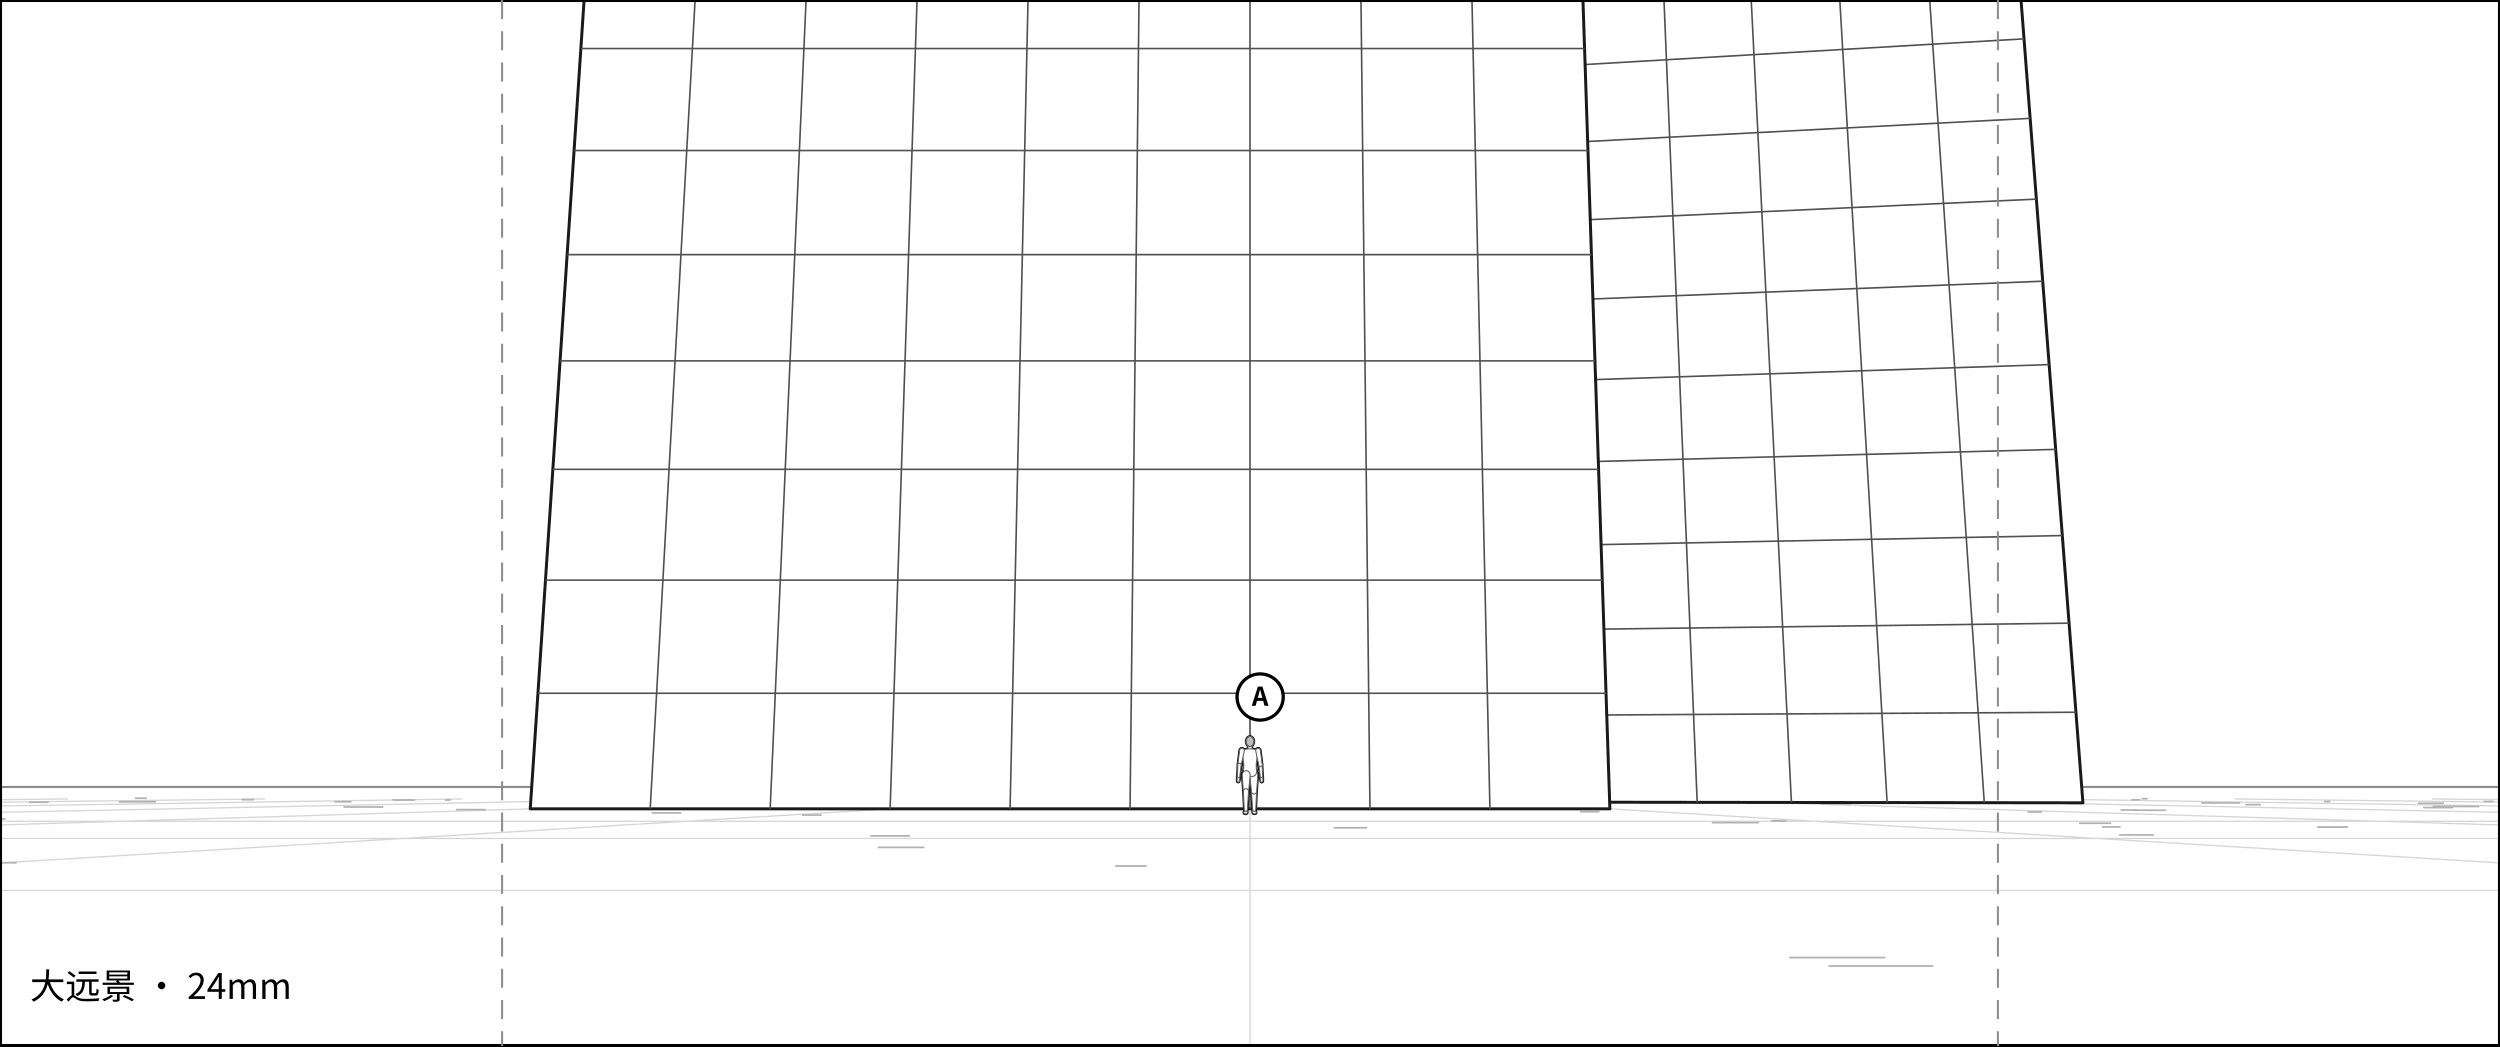
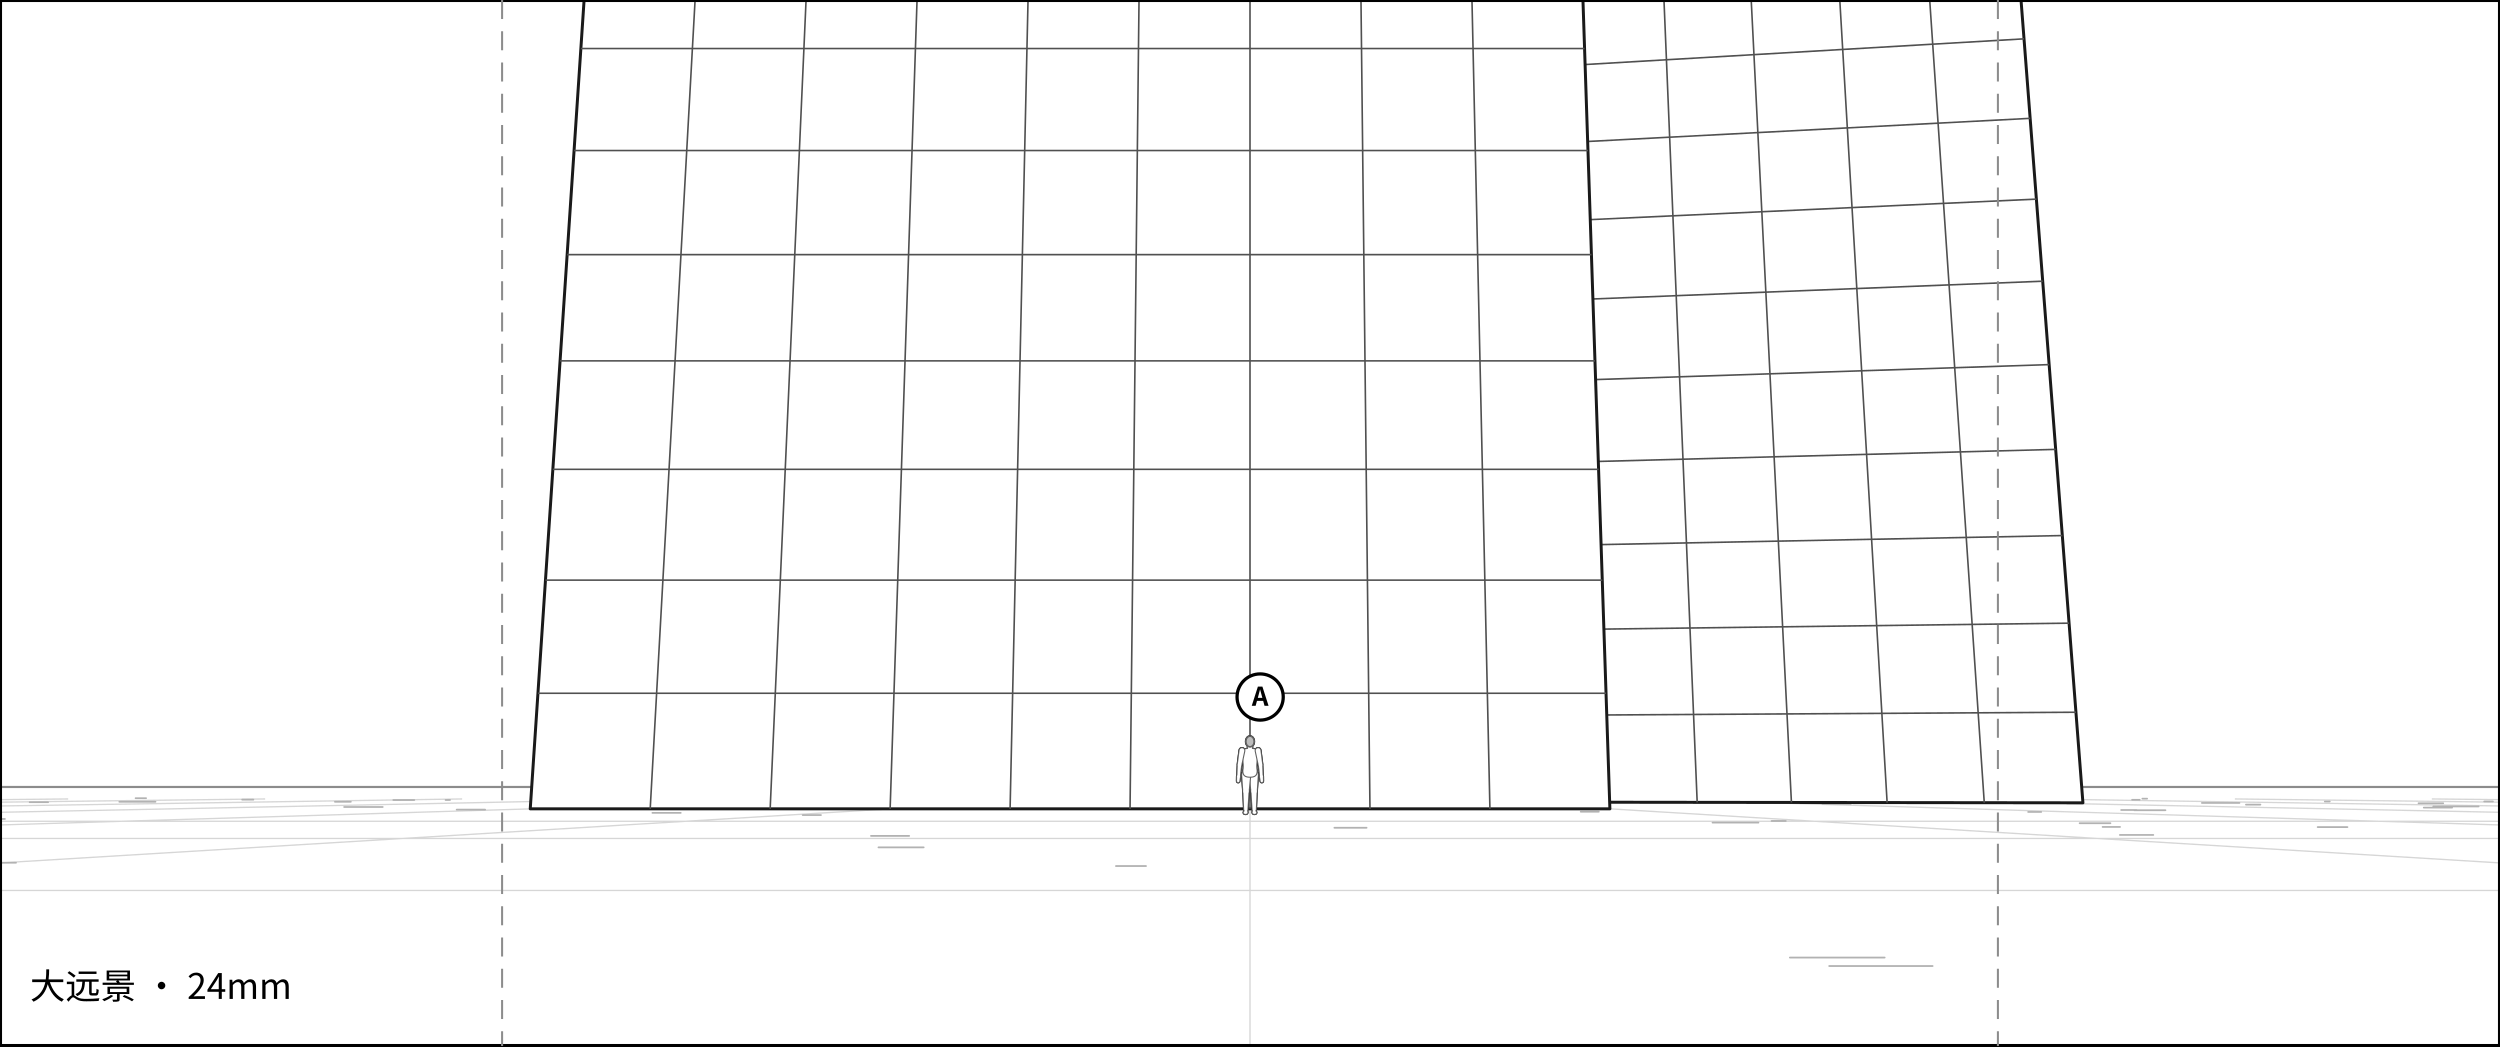
<svg xmlns="http://www.w3.org/2000/svg" viewBox="0 0 1840 769.87" width="1840" height="769.87">
  <defs>
    <clipPath id="sr8mpufzdl6">
      <rect x="0" y="0" width="1840" height="769.87" />
    </clipPath>
  </defs>
  <rect x="0" y="0" width="1840" height="769.87" fill="#ffffff" />
  <g clip-path="url(#sr8mpufzdl6)">
    <g data-layer="ground">
      <path d="M-827293.35 7766.64L-94.79 588.03M-708977.16 7766.64L50.18 588.03M-590660.97 7766.64L195.15 588.03M-472344.77 7766.64L340.12 588.03M-354028.58 7766.64L485.09 588.03M-235712.39 7766.64L630.06 588.03M-117396.19 7766.64L775.03 588.03M920 7766.64L920 588.03M119236.19 7766.64L1064.97 588.03M237552.39 7766.64L1209.94 588.03M355868.58 7766.64L1354.91 588.03M474184.77 7766.64L1499.88 588.03M592500.97 7766.64L1644.85 588.03M710817.16 7766.64L1789.82 588.03M829133.35 7766.64L1934.79 588.03M-8758.43 655.39L10598.43 655.39M-3896.11 617.12L5736.11 617.12M-2285.64 604.45L4125.64 604.45" fill="none" stroke="#d6d6d6" stroke-width="1" />
      <path d="M-37.5 684.02L-10.98 684.02M1324.28 588.65L1347.78 588.65M246.49 590.1L258.2 590.1M968.54 587.85L976.19 587.85M327.93 588.78L331.23 588.78M253.28 593.94L281.67 593.94M948.51 592.09L978.63 592.09M1909.99 588.15L1932.78 588.15M1828.37 589.89L1834.78 589.89M1790.88 593.53L1824.27 593.53M1130.2 588.43L1138.92 588.43M1780.04 591.21L1798.19 591.21M1163.43 597.41L1176.71 597.41M1530.61 605.89L1553.28 605.89M1317.33 704.76L1387.11 704.76M1341.28 591.7L1362.15 591.7M21.82 590.42L35.4 590.42M896.41 588.75L926.98 588.75M-113.27 596.42L-83.99 596.42M1346.28 710.99L1422.41 710.99M1042.18 589.31L1053.63 589.31M1783.91 594.39L1804.75 594.39M-90.66 600.26L-81.9 600.26M-24.91 602.76L3.6 602.76M641.04 615.22L669.15 615.22M-41.98 592.04L-10.4 592.04M548.69 590.09L564.76 590.09M99.79 587.47L107.51 587.47M1303.86 604.24L1314.35 604.24M336.11 595.9L357.06 595.9M844.8 588.9L846.89 588.9M1653.02 592.2L1663.66 592.2M1048.49 592.58L1067.7 592.58M1620.6 590.96L1648.23 590.96M1360.85 588.39L1387.78 588.39M1920.22 587.72L1935.79 587.72M1711.07 589.92L1714.7 589.92M870.85 587.74L882.98 587.74M1260.43 605.44L1294.2 605.44M1547.52 608.62L1560.34 608.62M1560.24 614.52L1584.83 614.52M1892.26 594.16L1902.02 594.16M1309.63 588.12L1321.95 588.12M1483.18 590.42L1506.95 590.42M1576.79 587.81L1580.26 587.81M791.42 592.89L824.24 592.89M480.18 598.27L501.01 598.27M770.72 588.97L792.82 588.97M821.32 637.41L843.47 637.41M1492.73 597.59L1502.34 597.59M1873.61 588.44L1887.04 588.44M1570.79 596.33L1593.77 596.33M1930.03 589.45L1955.84 589.45M720.36 587.22L745.97 587.22M-19.77 634.96L11.77 634.96M646.55 623.66L679.83 623.66M87.82 590.1L114.44 590.1M178.24 588.54L186.48 588.54M1705.8 608.74L1727.73 608.74M982.11 609.23L1005.8 609.23M-64.93 632.7L-42.14 632.7M289.45 588.82L304.94 588.82M1270.66 587.93L1285.49 587.93M590.81 599.89L604.21 599.89M1874.4 593.16L1895.04 593.16M1880.2 781.65L1932.93 781.65M1569.24 588.65L1574.81 588.65M1561.18 596.17L1572.63 596.17M1504.64 587.24L1507.87 587.24M1099.74 587.47L1120.36 587.47" fill="none" stroke="#b2b2b2" stroke-width="1.3" stroke-linecap="round" />
      <path d="M-920 579.22L2760 579.22" fill="none" stroke="#8c8c8c" stroke-width="1.6" />
    </g>
    <g data-prop="p-building-1" data-kind="building">
      <path d="M1180.8 590.44L1533.03 590.88L1480.86 -85.74L1159.36 -62.99Z" fill="#ffffff" stroke="#1a1a1a" stroke-width="2.2" stroke-linejoin="round" />
      <path d="M1178.69 526.24L1527.89 524.21M1176.62 463.07L1522.84 458.65M1174.58 400.9L1517.86 394.17M1172.57 339.72L1512.97 330.75M1170.6 279.49L1508.16 268.35M1168.65 220.19L1503.43 206.96M1166.74 161.81L1498.77 146.55M1164.85 104.32L1494.19 87.1M1163 47.7L1489.68 28.58M1161.17 -8.06L1485.23 -29.02M1249.13 590.53L1221.89 -67.42M1318.49 590.61L1285.29 -71.9M1388.92 590.7L1349.57 -76.45M1460.42 590.79L1414.75 -81.06" fill="none" stroke="#505050" stroke-width="1.2" />
      <path d="M1180.8 590.44L1159.36 -62.99L1149.05 39.24L1166.05 588.52Z" fill="#ffffff" stroke="#1a1a1a" stroke-width="2.2" stroke-linejoin="round" />
      <path d="M1178.69 526.24L1164.4 535.24M1176.62 463.07L1162.77 482.67M1174.58 400.9L1161.17 430.79M1172.57 339.72L1159.58 379.6M1170.6 279.49L1158.02 329.07M1168.65 220.19L1156.47 279.2M1166.74 161.81L1154.95 229.97M1164.85 104.32L1153.45 181.37M1163 47.7L1151.96 133.39M1161.17 -8.06L1150.49 86.02M1176.57 589.89L1156.43 -33.97M1172.73 589.39L1153.76 -7.46M1169.24 588.94L1151.3 16.86" fill="none" stroke="#505050" stroke-width="1.2" />
    </g>
    <g data-prop="p-building-0" data-kind="building">
      <path d="M390.26 595.31L1184.87 595.31L1147.92 -514.57L464.16 -514.57Z" fill="#ffffff" stroke="#1a1a1a" stroke-width="2.2" stroke-linejoin="round" />
      <path d="M395.92 510.24L1182.04 510.24M401.47 426.97L1179.27 426.97M406.89 345.44L1176.55 345.44M412.21 265.61L1173.89 265.61M417.42 187.41L1171.29 187.41M422.52 110.8L1168.74 110.8M427.52 35.73L1166.24 35.73M432.42 -37.85L1163.79 -37.85M437.22 -109.98L1161.39 -109.98M441.93 -180.7L1159.03 -180.7M446.55 -250.06L1156.73 -250.06M451.08 -318.08L1154.46 -318.08M455.52 -384.82L1152.24 -384.82M459.88 -450.31L1150.06 -450.31M478.55 595.31L540.14 -514.57M566.84 595.31L616.11 -514.57M655.13 595.31L692.08 -514.57M743.42 595.31L768.05 -514.57M831.71 595.31L844.03 -514.57M920 595.31L920 -514.57M1008.29 595.31L995.97 -514.57M1096.58 595.31L1071.95 -514.57" fill="none" stroke="#505050" stroke-width="1.2" />
    </g>
    <g data-subject="s0" data-view="back">
-       <path d="M923.88 598.95L924.13 598.86L924.34 598.7L924.5 598.48L924.59 598.23L924.6 597.96L924.54 597.7L924.41 597.47L924.05 597.03L923.44 596.62L922.7 596.63L922.11 597.06L921.86 597.76L922.04 598.48L922.6 598.97L923.32 599.05ZM915.59 597.47L915.46 597.7L915.4 597.96L915.41 598.23L915.5 598.48L915.66 598.7L915.87 598.86L916.12 598.95L916.68 599.05L917.4 598.97L917.96 598.48L918.14 597.76L917.89 597.06L917.3 596.63L916.56 596.62L915.95 597.03ZM921.91 595.96L922.05 596.45L922.38 596.84L922.85 597.05L923.35 597.05L923.81 596.83L924.14 596.43L924.27 595.94L924.88 582.48L924.72 581.61L924.18 580.9L923.4 580.51L922.52 580.52L921.74 580.92L921.22 581.64L921.07 582.52ZM921.02 582.59L921.27 583.39L921.83 584.01L922.59 584.34L923.41 584.33L924.16 583.98L924.7 583.34L924.93 582.53L925.76 570.41L925.53 569.02L924.7 567.89L923.45 567.27L922.06 567.29L920.84 567.95L920.04 569.1L919.85 570.49ZM921.51 548.28L921.36 547.62L920.94 547.09L920.34 546.8L919.66 546.8L919.06 547.09L918.64 547.62L918.49 548.28L918.49 550.54L918.64 551.2L919.06 551.73L919.66 552.02L920.34 552.02L920.94 551.73L921.36 551.2L921.51 550.54ZM919.37 551.16L920.63 551.16L921.81 551.23L922.9 551.39L923.92 551.62L924.85 551.93L925.51 552.39L925.88 553.01L925.97 553.77L925.77 554.69L925.56 555.85L925.32 557.26L925.06 558.92L924.78 560.83L924.62 562.58L924.58 564.17L924.66 565.6L924.86 566.87L924.88 568L924.72 568.99L924.4 569.84L923.89 570.55L923.12 571.08L922.09 571.44L920.78 571.61L919.22 571.61L917.91 571.44L916.88 571.08L916.11 570.55L915.6 569.84L915.28 568.99L915.12 568L915.14 566.87L915.34 565.6L915.42 564.17L915.38 562.58L915.22 560.83L914.94 558.92L914.68 557.26L914.44 555.85L914.23 554.69L914.03 553.77L914.12 553.01L914.49 552.39L915.15 551.93L916.08 551.62L917.1 551.39L918.19 551.23ZM915.07 582.53L915.3 583.34L915.84 583.98L916.59 584.33L917.41 584.34L918.17 584.01L918.73 583.39L918.98 582.59L920.15 570.49L919.96 569.1L919.16 567.95L917.94 567.29L916.55 567.27L915.3 567.89L914.47 569.02L914.24 570.41ZM927.86 574.97L927.98 575.31L928.24 575.56L928.58 575.69L928.93 575.66L929.25 575.48L929.46 575.19L929.53 574.83L929.47 571.43L929.34 570.94L929.02 570.57L928.56 570.38L928.07 570.42L927.65 570.68L927.39 571.11L927.35 571.6ZM915.73 595.94L915.86 596.43L916.19 596.83L916.65 597.05L917.15 597.05L917.62 596.84L917.95 596.45L918.09 595.96L918.93 582.52L918.78 581.64L918.26 580.92L917.48 580.52L916.6 580.51L915.82 580.9L915.28 581.61L915.12 582.48ZM922.9 545.75L922.83 544.91L922.62 544.12L922.27 543.41L921.81 542.81L921.26 542.37L920.65 542.09L920 542L919.35 542.09L918.74 542.37L918.19 542.81L917.73 543.41L917.38 544.12L917.17 544.91L917.1 545.75L917.17 546.58L917.38 547.38L917.73 548.09L918.19 548.68L918.74 549.13L919.35 549.41L920 549.5L920.65 549.41L921.26 549.13L921.81 548.68L922.27 548.09L922.62 547.38L922.83 546.58ZM927.51 571.55L927.64 571.92L927.91 572.2L928.28 572.34L928.67 572.31L929 572.12L929.23 571.79L929.3 571.41L928.95 562.9L928.8 562.36L928.43 561.94L927.9 561.72L927.35 561.77L926.86 562.06L926.56 562.54L926.5 563.1ZM910.47 574.83L910.54 575.19L910.75 575.48L911.07 575.66L911.42 575.69L911.76 575.56L912.02 575.31L912.14 574.97L912.65 571.6L912.61 571.11L912.35 570.68L911.93 570.42L911.44 570.38L910.98 570.57L910.66 570.94L910.53 571.43ZM926.46 563.23L926.7 563.74L927.12 564.1L927.66 564.25L928.21 564.16L928.67 563.84L928.95 563.35L929 562.79L927.64 552.17L927.36 551.43L926.79 550.88L926.03 550.65L925.25 550.79L924.61 551.26L924.24 551.97L924.23 552.76ZM911 562.79L911.05 563.35L911.33 563.84L911.79 564.16L912.34 564.25L912.88 564.1L913.3 563.74L913.54 563.23L915.77 552.76L915.76 551.97L915.39 551.26L914.75 550.79L913.97 550.65L913.21 550.88L912.64 551.43L912.36 552.17ZM910.7 571.41L910.77 571.79L911 572.12L911.33 572.31L911.72 572.34L912.09 572.2L912.36 571.92L912.49 571.55L913.5 563.1L913.44 562.54L913.14 562.06L912.65 561.77L912.1 561.72L911.57 561.94L911.2 562.36L911.05 562.9Z" fill="#000000" stroke="#000000" stroke-width="1.8" stroke-linejoin="round" />
-       <path d="M923.88 598.95L924.13 598.86L924.34 598.7L924.5 598.48L924.59 598.23L924.6 597.96L924.54 597.7L924.41 597.47L924.05 597.03L923.44 596.62L922.7 596.63L922.11 597.06L921.86 597.76L922.04 598.48L922.6 598.97L923.32 599.05Z" fill="#ffffff" stroke="#606060" stroke-width="0.8" stroke-linejoin="round" />
-       <path d="M915.59 597.47L915.46 597.7L915.4 597.96L915.41 598.23L915.5 598.48L915.66 598.7L915.87 598.86L916.12 598.95L916.68 599.05L917.4 598.97L917.96 598.48L918.14 597.76L917.89 597.06L917.3 596.63L916.56 596.62L915.95 597.03Z" fill="#ffffff" stroke="#606060" stroke-width="0.8" stroke-linejoin="round" />
-       <path d="M921.91 595.96L922.05 596.45L922.38 596.84L922.85 597.05L923.35 597.05L923.81 596.83L924.14 596.43L924.27 595.94L924.88 582.48L924.72 581.61L924.18 580.9L923.4 580.51L922.52 580.52L921.74 580.92L921.22 581.64L921.07 582.52Z" fill="#ffffff" stroke="#606060" stroke-width="0.8" stroke-linejoin="round" />
-       <path d="M921.02 582.59L921.27 583.39L921.83 584.01L922.59 584.34L923.41 584.33L924.16 583.98L924.7 583.34L924.93 582.53L925.76 570.41L925.53 569.02L924.7 567.89L923.45 567.27L922.06 567.29L920.84 567.95L920.04 569.1L919.85 570.49Z" fill="#ffffff" stroke="#606060" stroke-width="0.8" stroke-linejoin="round" />
-       <path d="M921.51 548.28L921.36 547.62L920.94 547.09L920.34 546.8L919.66 546.8L919.06 547.09L918.64 547.62L918.49 548.28L918.49 550.54L918.64 551.2L919.06 551.73L919.66 552.02L920.34 552.02L920.94 551.73L921.36 551.2L921.51 550.54Z" fill="#ffffff" stroke="#606060" stroke-width="0.8" stroke-linejoin="round" />
-       <path d="M919.37 551.16L920.63 551.16L921.81 551.23L922.9 551.39L923.92 551.62L924.85 551.93L925.51 552.39L925.88 553.01L925.97 553.77L925.77 554.69L925.56 555.85L925.32 557.26L925.06 558.92L924.78 560.83L924.62 562.58L924.58 564.17L924.66 565.6L924.86 566.87L924.88 568L924.72 568.99L924.4 569.84L923.89 570.55L923.12 571.08L922.09 571.44L920.78 571.61L919.22 571.61L917.91 571.44L916.88 571.08L916.11 570.55L915.6 569.84L915.28 568.99L915.12 568L915.14 566.87L915.34 565.6L915.42 564.17L915.38 562.58L915.22 560.83L914.94 558.92L914.68 557.26L914.44 555.85L914.23 554.69L914.03 553.77L914.12 553.01L914.49 552.39L915.15 551.93L916.08 551.62L917.1 551.39L918.19 551.23Z" fill="#ffffff" stroke="#606060" stroke-width="0.8" stroke-linejoin="round" />
-       <path d="M915.07 582.53L915.3 583.34L915.84 583.98L916.59 584.33L917.41 584.34L918.17 584.01L918.73 583.39L918.98 582.59L920.15 570.49L919.96 569.1L919.16 567.95L917.94 567.29L916.55 567.27L915.3 567.89L914.47 569.02L914.24 570.41Z" fill="#ffffff" stroke="#606060" stroke-width="0.8" stroke-linejoin="round" />
-       <path d="M927.86 574.97L927.98 575.31L928.24 575.56L928.58 575.69L928.93 575.66L929.25 575.48L929.46 575.19L929.53 574.83L929.47 571.43L929.34 570.94L929.02 570.57L928.56 570.38L928.07 570.42L927.65 570.68L927.39 571.11L927.35 571.6Z" fill="#ffffff" stroke="#606060" stroke-width="0.8" stroke-linejoin="round" />
-       <path d="M915.73 595.94L915.86 596.43L916.19 596.83L916.65 597.05L917.15 597.05L917.62 596.84L917.95 596.45L918.09 595.96L918.93 582.52L918.78 581.64L918.26 580.92L917.48 580.52L916.6 580.51L915.82 580.9L915.28 581.61L915.12 582.48Z" fill="#ffffff" stroke="#606060" stroke-width="0.8" stroke-linejoin="round" />
-       <path d="M922.9 545.75L922.83 544.91L922.62 544.12L922.27 543.41L921.81 542.81L921.26 542.37L920.65 542.09L920 542L919.35 542.09L918.74 542.37L918.19 542.81L917.73 543.41L917.38 544.12L917.17 544.91L917.1 545.75L917.17 546.58L917.38 547.38L917.73 548.09L918.19 548.68L918.74 549.13L919.35 549.41L920 549.5L920.65 549.41L921.26 549.13L921.81 548.68L922.27 548.09L922.62 547.38L922.83 546.58Z" fill="#bdbdbd" stroke="#606060" stroke-width="0.8" stroke-linejoin="round" />
+       <path d="M921.02 582.59L921.27 583.39L921.83 584.01L922.59 584.34L923.41 584.33L924.16 583.98L924.7 583.34L924.93 582.53L925.76 570.41L925.53 569.02L924.7 567.89L923.45 567.27L922.06 567.29L920.84 567.95L920.04 569.1L919.85 570.49ZM921.91 595.96L922.05 596.45L922.38 596.84L922.85 597.05L923.35 597.05L923.81 596.83L924.14 596.43L924.27 595.94L924.88 582.48L924.72 581.61L924.18 580.9L923.4 580.51L922.52 580.52L921.74 580.92L921.22 581.64L921.07 582.52ZM923.88 598.95L924.13 598.86L924.34 598.7L924.5 598.48L924.59 598.23L924.6 597.96L924.54 597.7L924.41 597.47L924.05 597.03L923.44 596.62L922.7 596.63L922.11 597.06L921.86 597.76L922.04 598.48L922.6 598.97L923.32 599.05ZM915.07 582.53L915.3 583.34L915.84 583.98L916.59 584.33L917.41 584.34L918.17 584.01L918.73 583.39L918.98 582.59L920.15 570.49L919.96 569.1L919.16 567.95L917.94 567.29L916.55 567.27L915.3 567.89L914.47 569.02L914.24 570.41ZM915.73 595.94L915.86 596.43L916.19 596.83L916.65 597.05L917.15 597.05L917.62 596.84L917.95 596.45L918.09 595.96L918.93 582.52L918.78 581.64L918.26 580.92L917.48 580.52L916.6 580.51L915.82 580.9L915.28 581.61L915.12 582.48ZM915.59 597.47L915.46 597.7L915.4 597.96L915.41 598.23L915.5 598.48L915.66 598.7L915.87 598.86L916.12 598.95L916.68 599.05L917.4 598.97L917.96 598.48L918.14 597.76L917.89 597.06L917.3 596.63L916.56 596.62L915.95 597.03ZM921.51 548.28L921.36 547.62L920.94 547.09L920.34 546.8L919.66 546.8L919.06 547.09L918.64 547.62L918.49 548.28L918.49 550.54L918.64 551.2L919.06 551.73L919.66 552.02L920.34 552.02L920.94 551.73L921.36 551.2L921.51 550.54ZM919.37 551.16L920.63 551.16L921.81 551.23L922.9 551.39L923.92 551.62L924.85 551.93L925.51 552.39L925.88 553.01L925.97 553.77L925.77 554.69L925.56 555.85L925.32 557.26L925.06 558.92L924.78 560.83L924.62 562.58L924.58 564.17L924.66 565.6L924.86 566.87L924.88 568L924.72 568.99L924.4 569.84L923.89 570.55L923.12 571.08L922.09 571.44L920.78 571.61L919.22 571.61L917.91 571.44L916.88 571.08L916.11 570.55L915.6 569.84L915.28 568.99L915.12 568L915.14 566.87L915.34 565.6L915.42 564.17L915.38 562.58L915.22 560.83L914.94 558.92L914.68 557.26L914.44 555.85L914.23 554.69L914.03 553.77L914.12 553.01L914.49 552.39L915.15 551.93L916.08 551.62L917.1 551.39L918.19 551.23ZM926.46 563.23L926.7 563.74L927.12 564.1L927.66 564.25L928.21 564.16L928.67 563.84L928.95 563.35L929 562.79L927.64 552.17L927.36 551.43L926.79 550.88L926.03 550.65L925.25 550.79L924.61 551.26L924.24 551.97L924.23 552.76ZM927.51 571.55L927.64 571.92L927.91 572.2L928.28 572.34L928.67 572.31L929 572.12L929.23 571.79L929.3 571.41L928.95 562.9L928.8 562.36L928.43 561.94L927.9 561.72L927.35 561.77L926.86 562.06L926.56 562.54L926.5 563.1ZM927.86 574.97L927.98 575.31L928.24 575.56L928.58 575.69L928.93 575.66L929.25 575.48L929.46 575.19L929.53 574.83L929.47 571.43L929.34 570.94L929.02 570.57L928.56 570.38L928.07 570.42L927.65 570.68L927.39 571.11L927.35 571.6ZM911 562.79L911.05 563.35L911.33 563.84L911.79 564.16L912.34 564.25L912.88 564.1L913.3 563.74L913.54 563.23L915.77 552.76L915.76 551.97L915.39 551.26L914.75 550.79L913.97 550.65L913.21 550.88L912.64 551.43L912.36 552.17ZM910.7 571.41L910.77 571.79L911 572.12L911.33 572.31L911.72 572.34L912.09 572.2L912.36 571.92L912.49 571.55L913.5 563.1L913.44 562.54L913.14 562.06L912.65 561.77L912.1 561.72L911.57 561.94L911.2 562.36L911.05 562.9ZM910.47 574.83L910.54 575.19L910.75 575.48L911.07 575.66L911.42 575.69L911.76 575.56L912.02 575.31L912.14 574.97L912.65 571.6L912.61 571.11L912.35 570.68L911.93 570.42L911.44 570.38L910.98 570.57L910.66 570.94L910.53 571.43ZM922.9 545.75L922.83 544.91L922.62 544.12L922.27 543.41L921.81 542.81L921.26 542.37L920.65 542.09L920 542L919.35 542.09L918.74 542.37L918.19 542.81L917.73 543.41L917.38 544.12L917.17 544.91L917.1 545.75L917.17 546.58L917.38 547.38L917.73 548.09L918.19 548.68L918.74 549.13L919.35 549.41L920 549.5L920.65 549.41L921.26 549.13L921.81 548.68L922.27 548.09L922.62 547.38L922.83 546.58Z" fill="#000000" stroke="#000000" stroke-width="1.8" stroke-linejoin="round" />
+       <path d="M921.02 582.59L921.27 583.39L921.83 584.01L922.59 584.34L923.41 584.33L924.16 583.98L924.7 583.34L924.93 582.53L925.76 570.41L925.53 569.02L924.7 567.89L923.45 567.27L922.06 567.29L920.84 567.95L920.04 569.1L919.85 570.49ZM921.91 595.96L922.05 596.45L922.38 596.84L922.85 597.05L923.35 597.05L923.81 596.83L924.14 596.43L924.27 595.94L924.88 582.48L924.72 581.61L924.18 580.9L923.4 580.51L922.52 580.52L921.74 580.92L921.22 581.64L921.07 582.52ZM923.88 598.95L924.13 598.86L924.34 598.7L924.5 598.48L924.59 598.23L924.6 597.96L924.54 597.7L924.41 597.47L924.05 597.03L923.44 596.62L922.7 596.63L922.11 597.06L921.86 597.76L922.04 598.48L922.6 598.97L923.32 599.05Z" fill="none" stroke="#606060" stroke-width="1.6" stroke-linejoin="round" />
+       <path d="M921.02 582.59L921.27 583.39L921.83 584.01L922.59 584.34L923.41 584.33L924.16 583.98L924.7 583.34L924.93 582.53L925.76 570.41L925.53 569.02L924.7 567.89L923.45 567.27L922.06 567.29L920.84 567.95L920.04 569.1L919.85 570.49Z" fill="#ffffff" stroke="none" />
+       <path d="M921.91 595.96L922.05 596.45L922.38 596.84L922.85 597.05L923.35 597.05L923.81 596.83L924.14 596.43L924.27 595.94L924.88 582.48L924.72 581.61L924.18 580.9L923.4 580.51L922.52 580.52L921.74 580.92L921.22 581.64L921.07 582.52Z" fill="#ffffff" stroke="none" />
+       <path d="M923.88 598.95L924.13 598.86L924.34 598.7L924.5 598.48L924.59 598.23L924.6 597.96L924.54 597.7L924.41 597.47L924.05 597.03L923.44 596.62L922.7 596.63L922.11 597.06L921.86 597.76L922.04 598.48L922.6 598.97L923.32 599.05Z" fill="#ffffff" stroke="none" />
+       <path d="M915.07 582.53L915.3 583.34L915.84 583.98L916.59 584.33L917.41 584.34L918.17 584.01L918.73 583.39L918.98 582.59L920.15 570.49L919.96 569.1L919.16 567.95L917.94 567.29L916.55 567.27L915.3 567.89L914.47 569.02L914.24 570.41ZM915.73 595.94L915.86 596.43L916.19 596.83L916.65 597.05L917.15 597.05L917.62 596.84L917.95 596.45L918.09 595.96L918.93 582.52L918.78 581.64L918.26 580.92L917.48 580.52L916.6 580.51L915.82 580.9L915.28 581.61L915.12 582.48ZM915.59 597.47L915.46 597.7L915.4 597.96L915.41 598.23L915.5 598.48L915.66 598.7L915.87 598.86L916.12 598.95L916.68 599.05L917.4 598.97L917.96 598.48L918.14 597.76L917.89 597.06L917.3 596.63L916.56 596.62L915.95 597.03Z" fill="none" stroke="#606060" stroke-width="1.6" stroke-linejoin="round" />
+       <path d="M915.07 582.53L915.3 583.34L915.84 583.98L916.59 584.33L917.41 584.34L918.17 584.01L918.73 583.39L918.98 582.59L920.15 570.49L919.96 569.1L919.16 567.95L917.94 567.29L916.55 567.27L915.3 567.89L914.47 569.02L914.24 570.41Z" fill="#ffffff" stroke="none" />
+       <path d="M915.73 595.94L915.86 596.43L916.19 596.83L916.65 597.05L917.15 597.05L917.62 596.84L917.95 596.45L918.09 595.96L918.93 582.52L918.78 581.64L918.26 580.92L917.48 580.52L916.6 580.51L915.82 580.9L915.28 581.61L915.12 582.48Z" fill="#ffffff" stroke="none" />
+       <path d="M915.59 597.47L915.46 597.7L915.4 597.96L915.41 598.23L915.5 598.48L915.66 598.7L915.87 598.86L916.12 598.95L916.68 599.05L917.4 598.97L917.96 598.48L918.14 597.76L917.89 597.06L917.3 596.63L916.56 596.62L915.95 597.03Z" fill="#ffffff" stroke="none" />
+       <path d="M921.51 548.28L921.36 547.62L920.94 547.09L920.34 546.8L919.66 546.8L919.06 547.09L918.64 547.62L918.49 548.28L918.49 550.54L918.64 551.2L919.06 551.73L919.66 552.02L920.34 552.02L920.94 551.73L921.36 551.2L921.51 550.54ZM919.37 551.16L920.63 551.16L921.81 551.23L922.9 551.39L923.92 551.62L924.85 551.93L925.51 552.39L925.88 553.01L925.97 553.77L925.77 554.69L925.56 555.85L925.32 557.26L925.06 558.92L924.78 560.83L924.62 562.58L924.58 564.17L924.66 565.6L924.86 566.87L924.88 568L924.72 568.99L924.4 569.84L923.89 570.55L923.12 571.08L922.09 571.44L920.78 571.61L919.22 571.61L917.91 571.44L916.88 571.08L916.11 570.55L915.6 569.84L915.28 568.99L915.12 568L915.14 566.87L915.34 565.6L915.42 564.17L915.38 562.58L915.22 560.83L914.94 558.92L914.68 557.26L914.44 555.85L914.23 554.69L914.03 553.77L914.12 553.01L914.49 552.39L915.15 551.93L916.08 551.62L917.1 551.39L918.19 551.23Z" fill="none" stroke="#606060" stroke-width="1.6" stroke-linejoin="round" />
+       <path d="M921.51 548.28L921.36 547.62L920.94 547.09L920.34 546.8L919.66 546.8L919.06 547.09L918.64 547.62L918.49 548.28L918.49 550.54L918.64 551.2L919.06 551.73L919.66 552.02L920.34 552.02L920.94 551.73L921.36 551.2L921.51 550.54Z" fill="#ffffff" stroke="none" />
+       <path d="M919.37 551.16L920.63 551.16L921.81 551.23L922.9 551.39L923.92 551.62L924.85 551.93L925.51 552.39L925.88 553.01L925.97 553.77L925.77 554.69L925.56 555.85L925.32 557.26L925.06 558.92L924.78 560.83L924.62 562.58L924.58 564.17L924.66 565.6L924.86 566.87L924.88 568L924.72 568.99L924.4 569.84L923.89 570.55L923.12 571.08L922.09 571.44L920.78 571.61L919.22 571.61L917.91 571.44L916.88 571.08L916.11 570.55L915.6 569.84L915.28 568.99L915.12 568L915.14 566.87L915.34 565.6L915.42 564.17L915.38 562.58L915.22 560.83L914.94 558.92L914.68 557.26L914.44 555.85L914.23 554.69L914.03 553.77L914.12 553.01L914.49 552.39L915.15 551.93L916.08 551.62L917.1 551.39L918.19 551.23Z" fill="#ffffff" stroke="none" />
+       <path d="M926.46 563.23L926.7 563.74L927.12 564.1L927.66 564.25L928.21 564.16L928.67 563.84L928.95 563.35L929 562.79L927.64 552.17L927.36 551.43L926.79 550.88L926.03 550.65L925.25 550.79L924.61 551.26L924.24 551.97L924.23 552.76ZM927.51 571.55L927.64 571.92L927.91 572.2L928.28 572.34L928.67 572.31L929 572.12L929.23 571.79L929.3 571.41L928.95 562.9L928.8 562.36L928.43 561.94L927.9 561.72L927.35 561.77L926.86 562.06L926.56 562.54L926.5 563.1ZM927.86 574.97L927.98 575.31L928.24 575.56L928.58 575.69L928.93 575.66L929.25 575.48L929.46 575.19L929.53 574.83L929.47 571.43L929.34 570.94L929.02 570.57L928.56 570.38L928.07 570.42L927.65 570.68L927.39 571.11L927.35 571.6Z" fill="none" stroke="#606060" stroke-width="1.6" stroke-linejoin="round" />
+       <path d="M926.46 563.23L926.7 563.74L927.12 564.1L927.66 564.25L928.21 564.16L928.67 563.84L928.95 563.35L929 562.79L927.64 552.17L927.36 551.43L926.79 550.88L926.03 550.65L925.25 550.79L924.61 551.26L924.24 551.97L924.23 552.76Z" fill="#ffffff" stroke="none" />
+       <path d="M927.51 571.55L927.64 571.92L927.91 572.2L928.28 572.34L928.67 572.31L929 572.12L929.23 571.79L929.3 571.41L928.95 562.9L928.8 562.36L928.43 561.94L927.9 561.72L927.35 561.77L926.86 562.06L926.56 562.54L926.5 563.1Z" fill="#ffffff" stroke="none" />
+       <path d="M927.86 574.97L927.98 575.31L928.24 575.56L928.58 575.69L928.93 575.66L929.25 575.48L929.46 575.19L929.53 574.83L929.47 571.43L929.34 570.94L929.02 570.57L928.56 570.38L928.07 570.42L927.65 570.68L927.39 571.11L927.35 571.6Z" fill="#ffffff" stroke="none" />
+       <path d="M911 562.79L911.05 563.35L911.33 563.84L911.79 564.16L912.34 564.25L912.88 564.1L913.3 563.74L913.54 563.23L915.77 552.76L915.76 551.97L915.39 551.26L914.75 550.79L913.97 550.65L913.21 550.88L912.64 551.43L912.36 552.17ZM910.7 571.41L910.77 571.79L911 572.12L911.33 572.31L911.72 572.34L912.09 572.2L912.36 571.92L912.49 571.55L913.5 563.1L913.44 562.54L913.14 562.06L912.65 561.77L912.1 561.72L911.57 561.94L911.2 562.36L911.05 562.9ZM910.47 574.83L910.54 575.19L910.75 575.48L911.07 575.66L911.42 575.69L911.76 575.56L912.02 575.31L912.14 574.97L912.65 571.6L912.61 571.11L912.35 570.68L911.93 570.42L911.44 570.38L910.98 570.57L910.66 570.94L910.53 571.43Z" fill="none" stroke="#606060" stroke-width="1.6" stroke-linejoin="round" />
+       <path d="M911 562.79L911.05 563.35L911.33 563.84L911.79 564.16L912.34 564.25L912.88 564.1L913.3 563.74L913.54 563.23L915.77 552.76L915.76 551.97L915.39 551.26L914.75 550.79L913.97 550.65L913.21 550.88L912.64 551.43L912.36 552.17Z" fill="#ffffff" stroke="none" />
+       <path d="M910.7 571.41L910.77 571.79L911 572.12L911.33 572.31L911.72 572.34L912.09 572.2L912.36 571.92L912.49 571.55L913.5 563.1L913.44 562.54L913.14 562.06L912.65 561.77L912.1 561.72L911.57 561.94L911.2 562.36L911.05 562.9Z" fill="#ffffff" stroke="none" />
+       <path d="M910.47 574.83L910.54 575.19L910.75 575.48L911.07 575.66L911.42 575.69L911.76 575.56L912.02 575.31L912.14 574.97L912.65 571.6L912.61 571.11L912.35 570.68L911.93 570.42L911.44 570.38L910.98 570.57L910.66 570.94L910.53 571.43Z" fill="#ffffff" stroke="none" />
+       <path d="M922.9 545.75L922.83 544.91L922.62 544.12L922.27 543.41L921.81 542.81L921.26 542.37L920.65 542.09L920 542L919.35 542.09L918.74 542.37L918.19 542.81L917.73 543.41L917.38 544.12L917.17 544.91L917.1 545.75L917.17 546.58L917.38 547.38L917.73 548.09L918.19 548.68L918.74 549.13L919.35 549.41L920 549.5L920.65 549.41L921.26 549.13L921.81 548.68L922.27 548.09L922.62 547.38L922.83 546.58ZM922.9 545.75L922.83 544.91L922.62 544.12L922.27 543.41L921.81 542.81L921.26 542.37L920.65 542.09L920 542L919.35 542.09L918.74 542.37L918.19 542.81L917.73 543.41L917.38 544.12L917.17 544.91L917.1 545.75L917.17 546.58L917.38 547.38L917.73 548.09L918.19 548.68L918.74 549.13L919.35 549.41L920 549.5L920.65 549.41L921.26 549.13L921.81 548.68L922.27 548.09L922.62 547.38L922.83 546.58Z" fill="none" stroke="#606060" stroke-width="1.6" stroke-linejoin="round" />
+       <path d="M922.9 545.75L922.83 544.91L922.62 544.12L922.27 543.41L921.81 542.81L921.26 542.37L920.65 542.09L920 542L919.35 542.09L918.74 542.37L918.19 542.81L917.73 543.41L917.38 544.12L917.17 544.91L917.1 545.75L917.17 546.58L917.38 547.38L917.73 548.09L918.19 548.68L918.74 549.13L919.35 549.41L920 549.5L920.65 549.41L921.26 549.13L921.81 548.68L922.27 548.09L922.62 547.38L922.83 546.58Z" fill="#bdbdbd" stroke="none" />
      <path d="M922.9 545.75L922.83 544.91L922.62 544.12L922.27 543.41L921.81 542.81L921.26 542.37L920.65 542.09L920 542L919.35 542.09L918.74 542.37L918.19 542.81L917.73 543.41L917.38 544.12L917.17 544.91L917.1 545.75L917.17 546.58L917.38 547.38L917.73 548.09L918.19 548.68L918.74 549.13L919.35 549.41L920 549.5L920.65 549.41L921.26 549.13L921.81 548.68L922.27 548.09L922.62 547.38L922.83 546.58Z" fill="none" stroke="#606060" stroke-width="0.8" stroke-linejoin="round" />
-       <path d="M927.51 571.55L927.64 571.92L927.91 572.2L928.28 572.34L928.67 572.31L929 572.12L929.23 571.79L929.3 571.41L928.95 562.9L928.8 562.36L928.43 561.94L927.9 561.72L927.35 561.77L926.86 562.06L926.56 562.54L926.5 563.1Z" fill="#ffffff" stroke="#606060" stroke-width="0.8" stroke-linejoin="round" />
-       <path d="M910.47 574.83L910.54 575.19L910.75 575.48L911.07 575.66L911.42 575.69L911.76 575.56L912.02 575.31L912.14 574.97L912.65 571.6L912.61 571.11L912.35 570.68L911.93 570.42L911.44 570.38L910.98 570.57L910.66 570.94L910.53 571.43Z" fill="#ffffff" stroke="#606060" stroke-width="0.8" stroke-linejoin="round" />
-       <path d="M926.46 563.23L926.7 563.74L927.12 564.1L927.66 564.25L928.21 564.16L928.67 563.84L928.95 563.35L929 562.79L927.64 552.17L927.36 551.43L926.79 550.88L926.03 550.65L925.25 550.79L924.61 551.26L924.24 551.97L924.23 552.76Z" fill="#ffffff" stroke="#606060" stroke-width="0.8" stroke-linejoin="round" />
-       <path d="M911 562.79L911.05 563.35L911.33 563.84L911.79 564.16L912.34 564.25L912.88 564.1L913.3 563.74L913.54 563.23L915.77 552.76L915.76 551.97L915.39 551.26L914.75 550.79L913.97 550.65L913.21 550.88L912.64 551.43L912.36 552.17Z" fill="#ffffff" stroke="#606060" stroke-width="0.8" stroke-linejoin="round" />
-       <path d="M910.7 571.41L910.77 571.79L911 572.12L911.33 572.31L911.72 572.34L912.09 572.2L912.36 571.92L912.49 571.55L913.5 563.1L913.44 562.54L913.14 562.06L912.65 561.77L912.1 561.72L911.57 561.94L911.2 562.36L911.05 562.9Z" fill="#ffffff" stroke="#606060" stroke-width="0.8" stroke-linejoin="round" />
    </g>
  </g>
  <rect x="0" y="0" width="1840" height="769.87" fill="none" stroke="#000000" stroke-width="3" />
  <g data-layer="overlay" transform="translate(0 0)">
    <path d="M369.54 0L369.54 769.87M1470.46 0L1470.46 769.87" fill="none" stroke="#8c8c8c" stroke-width="1.5" stroke-dasharray="14 9" data-guide="1.43" />
    <g data-badge="s0">
      <circle cx="927.47" cy="513" r="17" fill="#ffffff" stroke="#000000" stroke-width="2.4" />
      <text x="927.47" y="519.46" font-family="PingFang SC, Hiragino Sans GB, Noto Sans CJK SC, Microsoft YaHei, sans-serif" font-size="19.04" font-weight="700" text-anchor="middle" fill="#000000">A</text>
    </g>
    <text x="22.08" y="735.23" font-family="PingFang SC, Hiragino Sans GB, Noto Sans CJK SC, Microsoft YaHei, sans-serif" font-size="26" fill="#000000" stroke="#ffffff" stroke-width="6" paint-order="stroke" data-label="l-shot">大远景 · 24mm</text>
  </g>
</svg>
